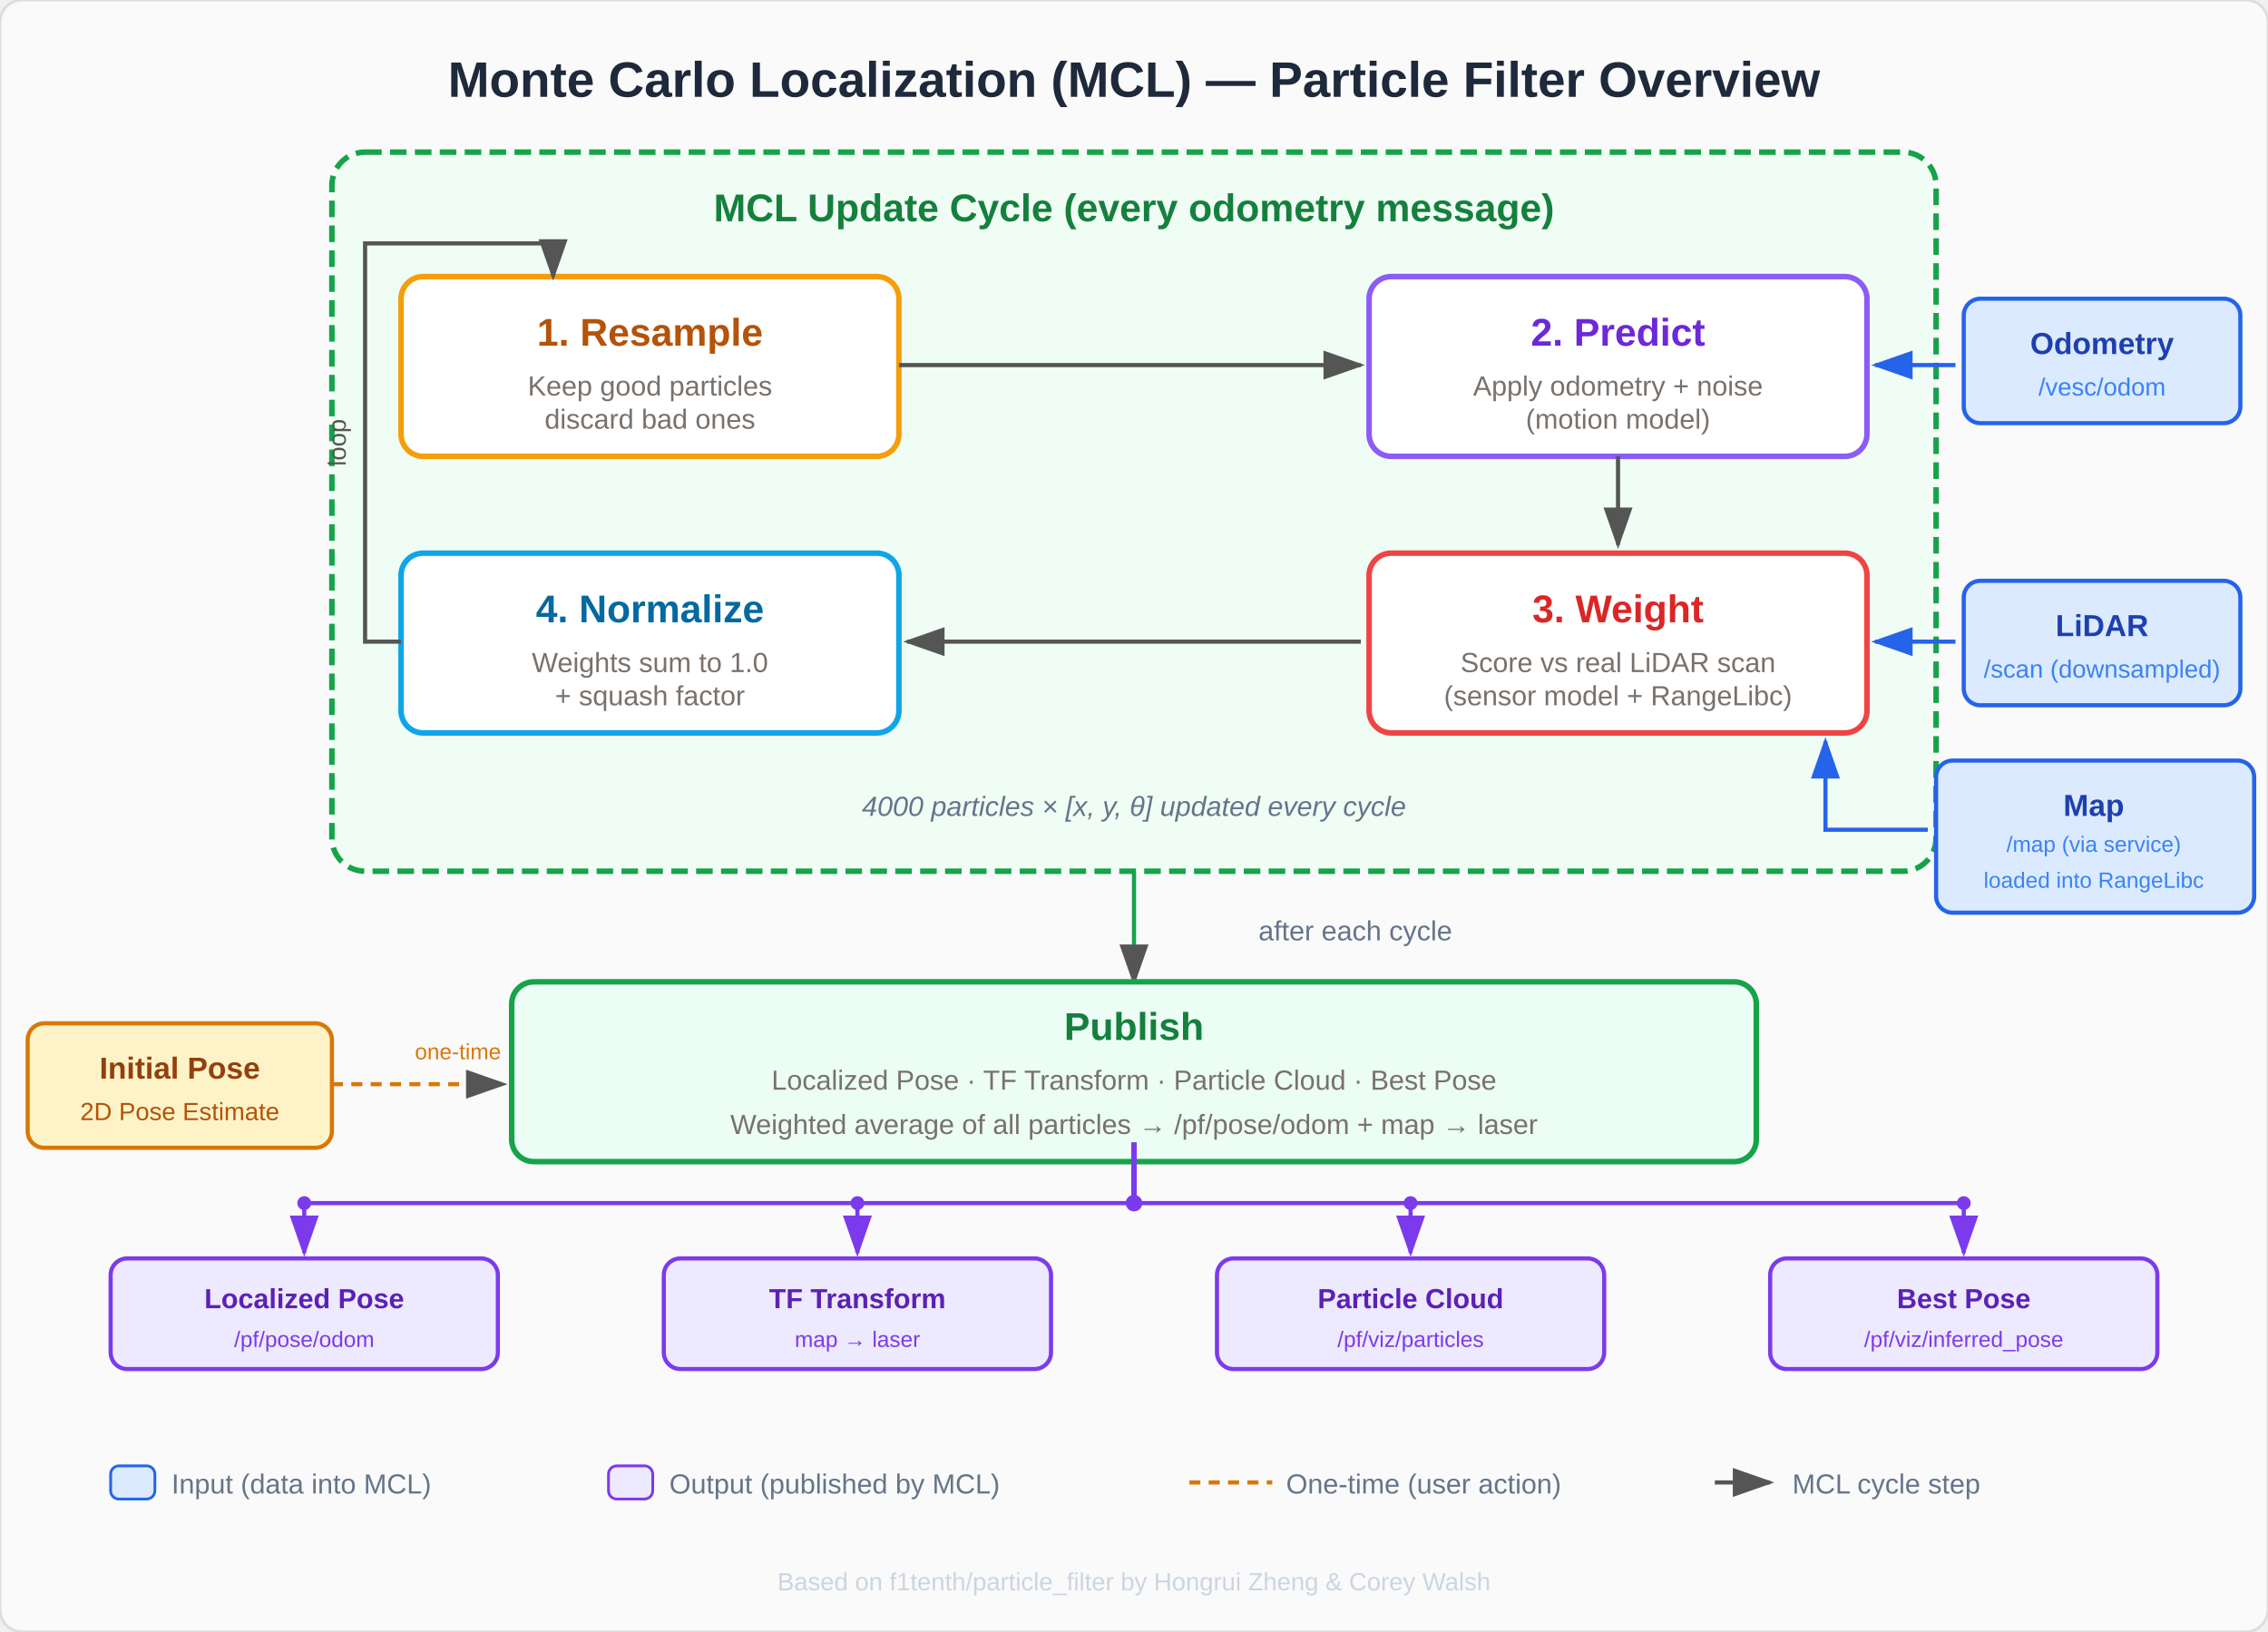
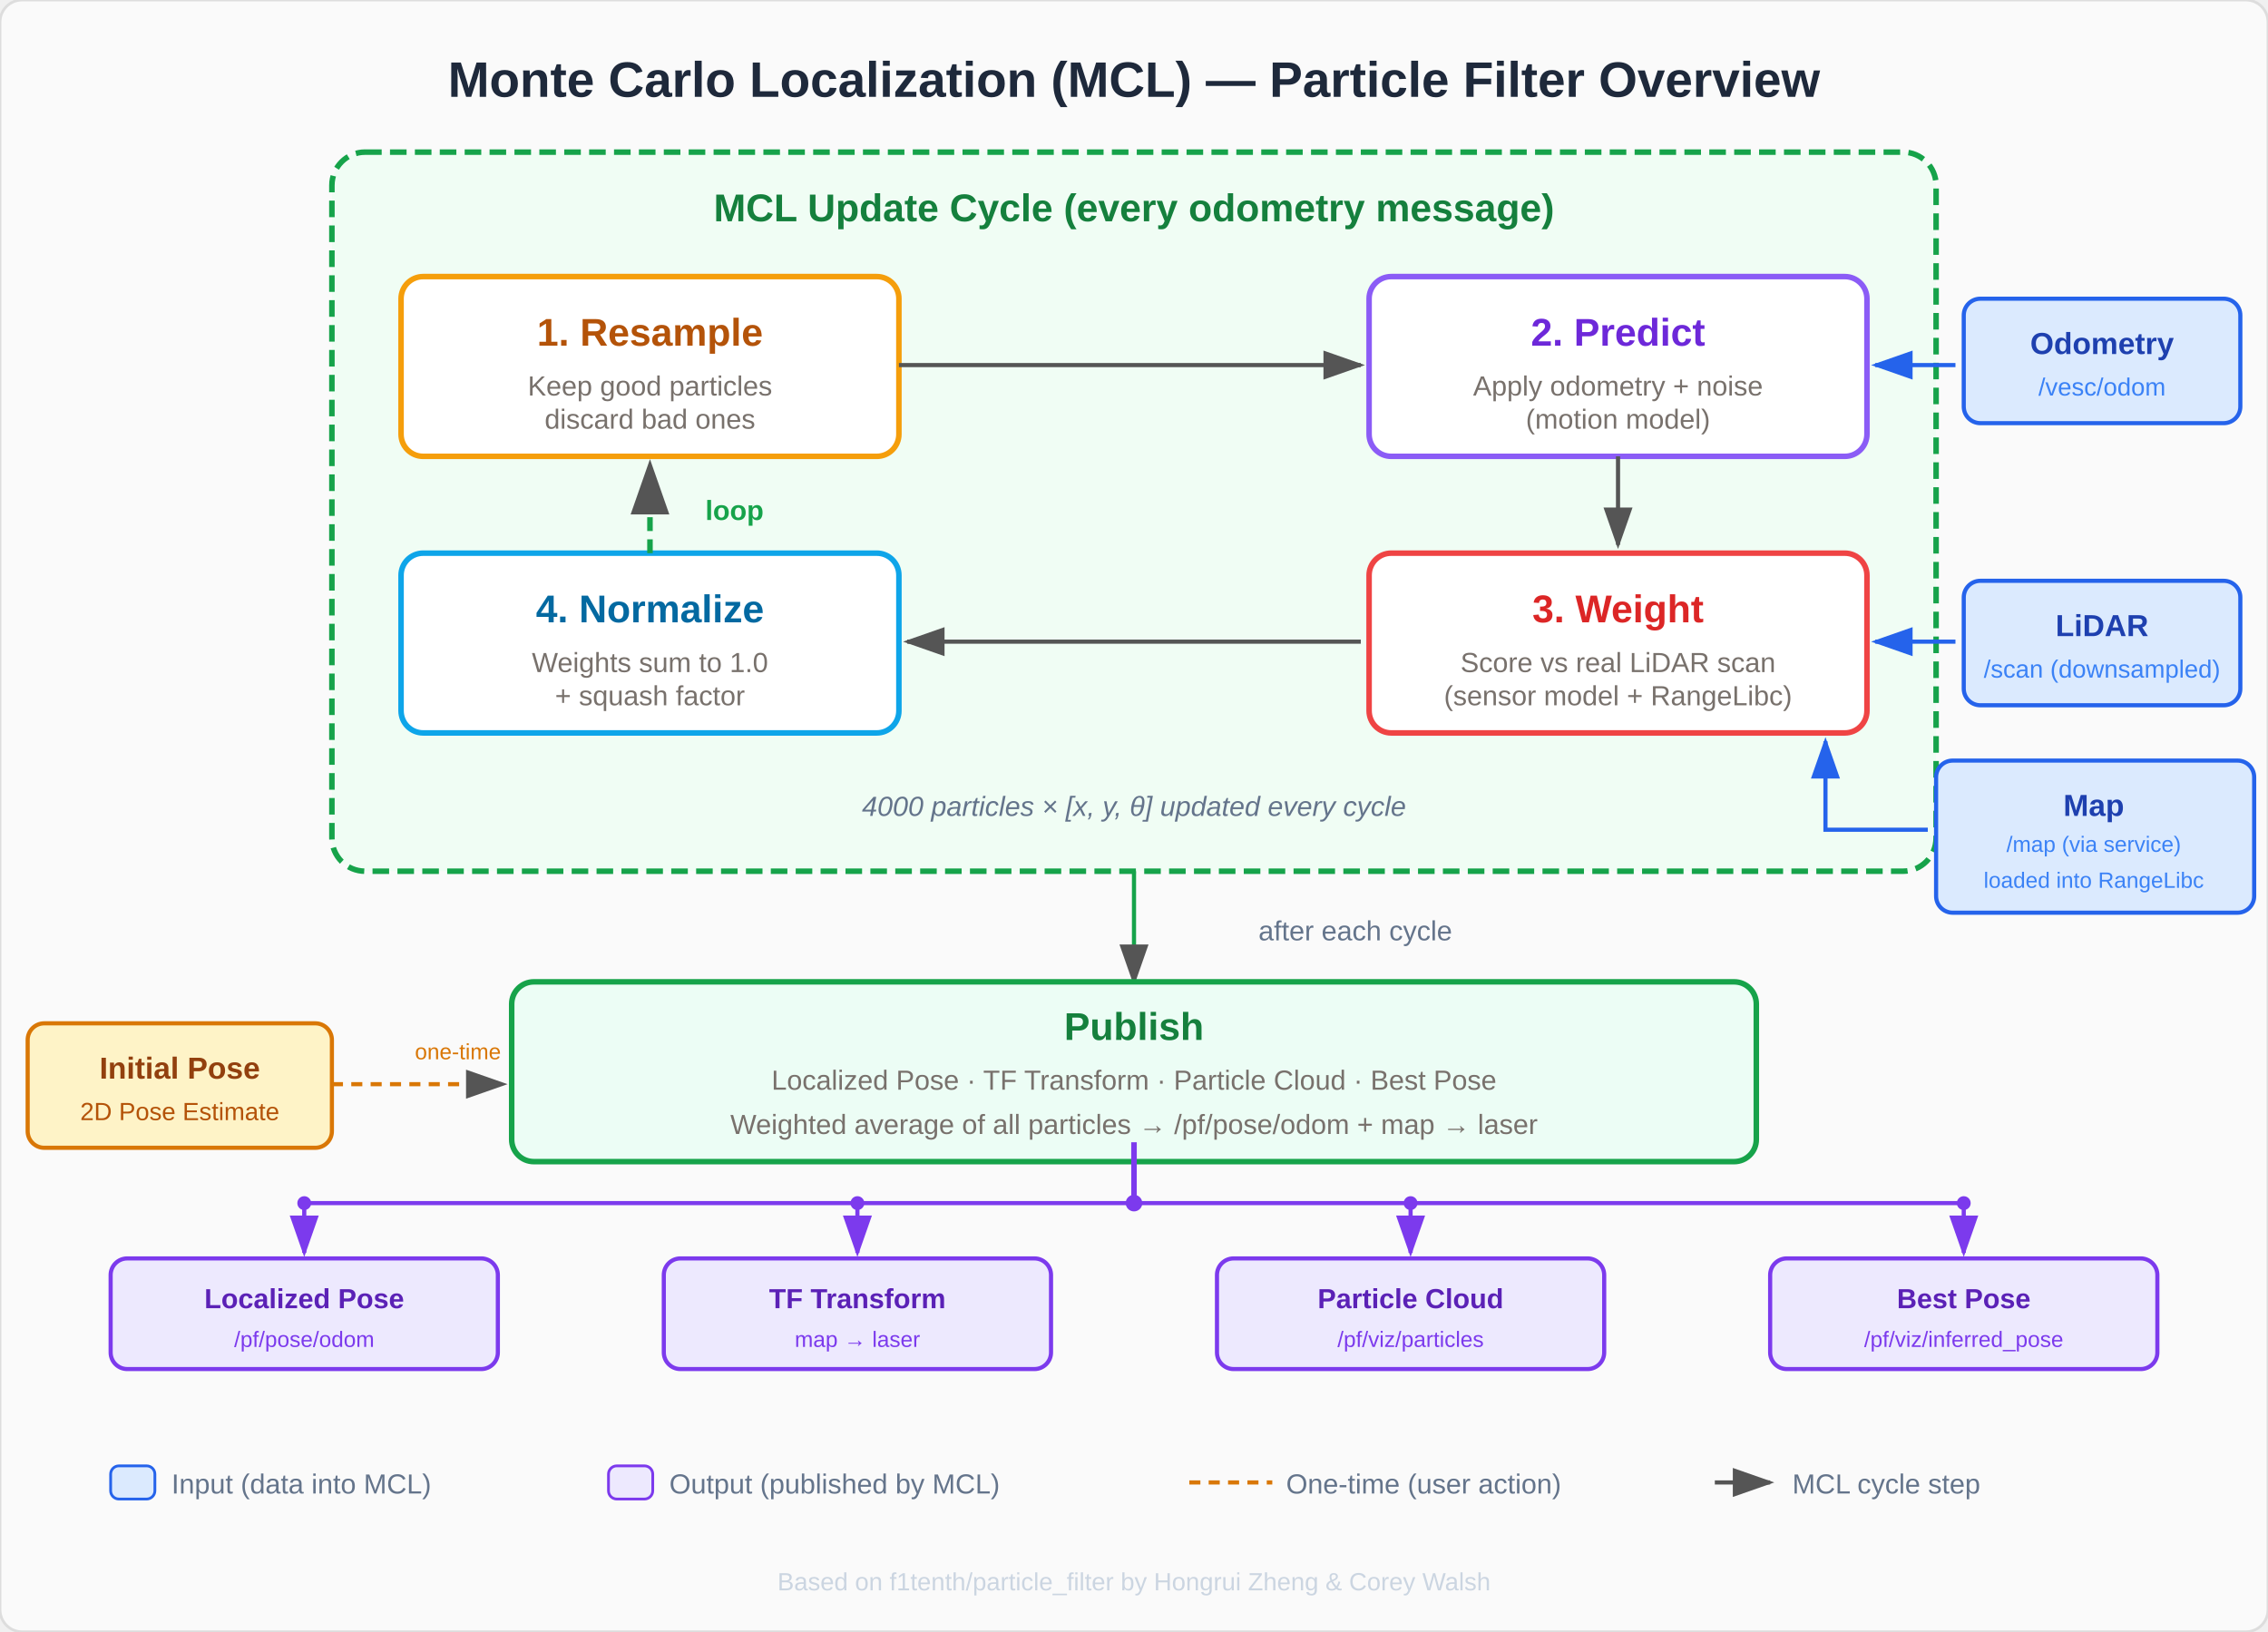
<svg xmlns="http://www.w3.org/2000/svg" viewBox="0 0 820 590" font-family="Arial, Helvetica, sans-serif">
  <defs>
    <marker id="arrow" markerWidth="10" markerHeight="7" refX="9" refY="3.5" orient="auto">
      <polygon points="0 0, 10 3.5, 0 7" fill="#555" />
    </marker>
    <marker id="arrow-blue" markerWidth="10" markerHeight="7" refX="9" refY="3.5" orient="auto">
      <polygon points="0 0, 10 3.5, 0 7" fill="#2563eb" />
    </marker>
    <marker id="arrow-out" markerWidth="10" markerHeight="7" refX="9" refY="3.5" orient="auto">
      <polygon points="0 0, 10 3.5, 0 7" fill="#7c3aed" />
    </marker>
  </defs>
  <rect width="820" height="590" rx="8" fill="#fafafa" stroke="#ddd" stroke-width="1" />
  <text x="410" y="35" text-anchor="middle" font-size="18" font-weight="bold" fill="#1e293b">Monte Carlo Localization (MCL) — Particle Filter Overview</text>
  <rect x="120" y="55" width="580" height="260" rx="12" fill="#f0fdf4" stroke="#16a34a" stroke-width="2" stroke-dasharray="6,3" />
  <text x="410" y="80" text-anchor="middle" font-size="14" font-weight="bold" fill="#15803d">MCL Update Cycle (every odometry message)</text>
  <rect x="145" y="100" width="180" height="65" rx="8" fill="#fff" stroke="#f59e0b" stroke-width="2" />
  <text x="235" y="125" text-anchor="middle" font-size="14" font-weight="bold" fill="#b45309">1. Resample</text>
  <text x="235" y="143" text-anchor="middle" font-size="10" fill="#78716c">Keep good particles</text>
  <text x="235" y="155" text-anchor="middle" font-size="10" fill="#78716c">discard bad ones</text>
  <rect x="495" y="100" width="180" height="65" rx="8" fill="#fff" stroke="#8b5cf6" stroke-width="2" />
  <text x="585" y="125" text-anchor="middle" font-size="14" font-weight="bold" fill="#6d28d9">2. Predict</text>
  <text x="585" y="143" text-anchor="middle" font-size="10" fill="#78716c">Apply odometry + noise</text>
  <text x="585" y="155" text-anchor="middle" font-size="10" fill="#78716c">(motion model)</text>
  <line x1="325" y1="132" x2="492" y2="132" stroke="#555" stroke-width="1.5" marker-end="url(#arrow)" />
  <rect x="495" y="200" width="180" height="65" rx="8" fill="#fff" stroke="#ef4444" stroke-width="2" />
  <text x="585" y="225" text-anchor="middle" font-size="14" font-weight="bold" fill="#dc2626">3. Weight</text>
  <text x="585" y="243" text-anchor="middle" font-size="10" fill="#78716c">Score vs real LiDAR scan</text>
  <text x="585" y="255" text-anchor="middle" font-size="10" fill="#78716c">(sensor model + RangeLibc)</text>
  <line x1="585" y1="165" x2="585" y2="197" stroke="#555" stroke-width="1.5" marker-end="url(#arrow)" />
  <rect x="145" y="200" width="180" height="65" rx="8" fill="#fff" stroke="#0ea5e9" stroke-width="2" />
  <text x="235" y="225" text-anchor="middle" font-size="14" font-weight="bold" fill="#0369a1">4. Normalize</text>
  <text x="235" y="243" text-anchor="middle" font-size="10" fill="#78716c">Weights sum to 1.0</text>
  <text x="235" y="255" text-anchor="middle" font-size="10" fill="#78716c">+ squash factor</text>
  <line x1="492" y1="232" x2="328" y2="232" stroke="#555" stroke-width="1.5" marker-end="url(#arrow)" />
-   <path d="M 145,232 L 132,232 L 132,88 L 200,88 L 200,100" fill="none" stroke="#555" stroke-width="1.5" marker-end="url(#arrow)" />
-   <text x="125" y="160" text-anchor="middle" font-size="9" fill="#555" transform="rotate(-90,125,160)">loop</text>
+   <line x1="235" y1="200" x2="235" y2="168" stroke="#16a34a" stroke-width="2" stroke-dasharray="5,3" marker-end="url(#arrow)" />
+   <text x="255" y="188" text-anchor="start" font-size="10" font-weight="bold" fill="#16a34a">loop</text>
  <text x="410" y="295" text-anchor="middle" font-size="10" fill="#64748b" font-style="italic">4000 particles × [x, y, θ] updated every cycle</text>
  <rect x="710" y="108" width="100" height="45" rx="6" fill="#dbeafe" stroke="#2563eb" stroke-width="1.5" />
  <text x="760" y="128" text-anchor="middle" font-size="11" font-weight="bold" fill="#1e40af">Odometry</text>
  <text x="760" y="143" text-anchor="middle" font-size="9" fill="#3b82f6">/vesc/odom</text>
  <path d="M 707,132 L 678,132" fill="none" stroke="#2563eb" stroke-width="1.5" marker-end="url(#arrow-blue)" />
  <rect x="710" y="210" width="100" height="45" rx="6" fill="#dbeafe" stroke="#2563eb" stroke-width="1.5" />
  <text x="760" y="230" text-anchor="middle" font-size="11" font-weight="bold" fill="#1e40af">LiDAR</text>
  <text x="760" y="245" text-anchor="middle" font-size="9" fill="#3b82f6">/scan (downsampled)</text>
  <path d="M 707,232 L 678,232" fill="none" stroke="#2563eb" stroke-width="1.5" marker-end="url(#arrow-blue)" />
  <rect x="700" y="275" width="115" height="55" rx="6" fill="#dbeafe" stroke="#2563eb" stroke-width="1.5" />
  <text x="757" y="295" text-anchor="middle" font-size="11" font-weight="bold" fill="#1e40af">Map</text>
  <text x="757" y="308" text-anchor="middle" font-size="8" fill="#3b82f6">/map (via service)</text>
  <text x="757" y="321" text-anchor="middle" font-size="8" fill="#3b82f6">loaded into RangeLibc</text>
  <path d="M 697,300 L 660,300 L 660,268" fill="none" stroke="#2563eb" stroke-width="1.5" marker-end="url(#arrow-blue)" />
  <rect x="10" y="370" width="110" height="45" rx="6" fill="#fef3c7" stroke="#d97706" stroke-width="1.5" />
  <text x="65" y="390" text-anchor="middle" font-size="11" font-weight="bold" fill="#92400e">Initial Pose</text>
  <text x="65" y="405" text-anchor="middle" font-size="9" fill="#b45309">2D Pose Estimate</text>
  <path d="M 120,392 L 182,392" fill="none" stroke="#d97706" stroke-width="1.5" stroke-dasharray="4,3" marker-end="url(#arrow)" />
  <text x="150" y="383" font-size="8" fill="#d97706">one-time</text>
  <line x1="410" y1="315" x2="410" y2="355" stroke="#16a34a" stroke-width="1.5" marker-end="url(#arrow)" />
  <text x="455" y="340" text-anchor="start" font-size="10" fill="#64748b">after each cycle</text>
  <rect x="185" y="355" width="450" height="65" rx="8" fill="#ecfdf5" stroke="#16a34a" stroke-width="2" />
  <text x="410" y="376" text-anchor="middle" font-size="14" font-weight="bold" fill="#15803d">Publish</text>
  <text x="410" y="394" text-anchor="middle" font-size="10" fill="#78716c">Localized Pose · TF Transform · Particle Cloud · Best Pose</text>
  <text x="410" y="410" text-anchor="middle" font-size="10" fill="#78716c">Weighted average of all particles → /pf/pose/odom + map → laser</text>
  <line x1="410" y1="413" x2="410" y2="435" stroke="#7c3aed" stroke-width="2" />
  <line x1="110" y1="435" x2="710" y2="435" stroke="#7c3aed" stroke-width="1.5" />
  <circle cx="410" cy="435" r="3" fill="#7c3aed" />
  <circle cx="110" cy="435" r="2.5" fill="#7c3aed" />
  <circle cx="310" cy="435" r="2.5" fill="#7c3aed" />
  <circle cx="510" cy="435" r="2.5" fill="#7c3aed" />
  <circle cx="710" cy="435" r="2.5" fill="#7c3aed" />
  <line x1="110" y1="435" x2="110" y2="453" stroke="#7c3aed" stroke-width="1.5" marker-end="url(#arrow-out)" />
  <rect x="40" y="455" width="140" height="40" rx="6" fill="#ede9fe" stroke="#7c3aed" stroke-width="1.5" />
  <text x="110" y="473" text-anchor="middle" font-size="10" font-weight="bold" fill="#5b21b6">Localized Pose</text>
  <text x="110" y="487" text-anchor="middle" font-size="8" fill="#7c3aed">/pf/pose/odom</text>
  <line x1="310" y1="435" x2="310" y2="453" stroke="#7c3aed" stroke-width="1.5" marker-end="url(#arrow-out)" />
  <rect x="240" y="455" width="140" height="40" rx="6" fill="#ede9fe" stroke="#7c3aed" stroke-width="1.5" />
  <text x="310" y="473" text-anchor="middle" font-size="10" font-weight="bold" fill="#5b21b6">TF Transform</text>
  <text x="310" y="487" text-anchor="middle" font-size="8" fill="#7c3aed">map → laser</text>
  <line x1="510" y1="435" x2="510" y2="453" stroke="#7c3aed" stroke-width="1.5" marker-end="url(#arrow-out)" />
  <rect x="440" y="455" width="140" height="40" rx="6" fill="#ede9fe" stroke="#7c3aed" stroke-width="1.5" />
  <text x="510" y="473" text-anchor="middle" font-size="10" font-weight="bold" fill="#5b21b6">Particle Cloud</text>
  <text x="510" y="487" text-anchor="middle" font-size="8" fill="#7c3aed">/pf/viz/particles</text>
  <line x1="710" y1="435" x2="710" y2="453" stroke="#7c3aed" stroke-width="1.5" marker-end="url(#arrow-out)" />
  <rect x="640" y="455" width="140" height="40" rx="6" fill="#ede9fe" stroke="#7c3aed" stroke-width="1.5" />
  <text x="710" y="473" text-anchor="middle" font-size="10" font-weight="bold" fill="#5b21b6">Best Pose</text>
  <text x="710" y="487" text-anchor="middle" font-size="8" fill="#7c3aed">/pf/viz/inferred_pose</text>
  <rect x="40" y="530" width="16" height="12" rx="3" fill="#dbeafe" stroke="#2563eb" stroke-width="1" />
  <text x="62" y="540" font-size="10" fill="#64748b">Input (data into MCL)</text>
  <rect x="220" y="530" width="16" height="12" rx="3" fill="#ede9fe" stroke="#7c3aed" stroke-width="1" />
  <text x="242" y="540" font-size="10" fill="#64748b">Output (published by MCL)</text>
  <line x1="430" y1="536" x2="460" y2="536" stroke="#d97706" stroke-width="1.5" stroke-dasharray="4,3" />
  <text x="465" y="540" font-size="10" fill="#64748b">One-time (user action)</text>
  <line x1="620" y1="536" x2="640" y2="536" stroke="#555" stroke-width="1.5" marker-end="url(#arrow)" />
  <text x="648" y="540" font-size="10" fill="#64748b">MCL cycle step</text>
  <text x="410" y="575" text-anchor="middle" font-size="9" fill="#cbd5e1">Based on f1tenth/particle_filter by Hongrui Zheng &amp; Corey Walsh</text>
</svg>
